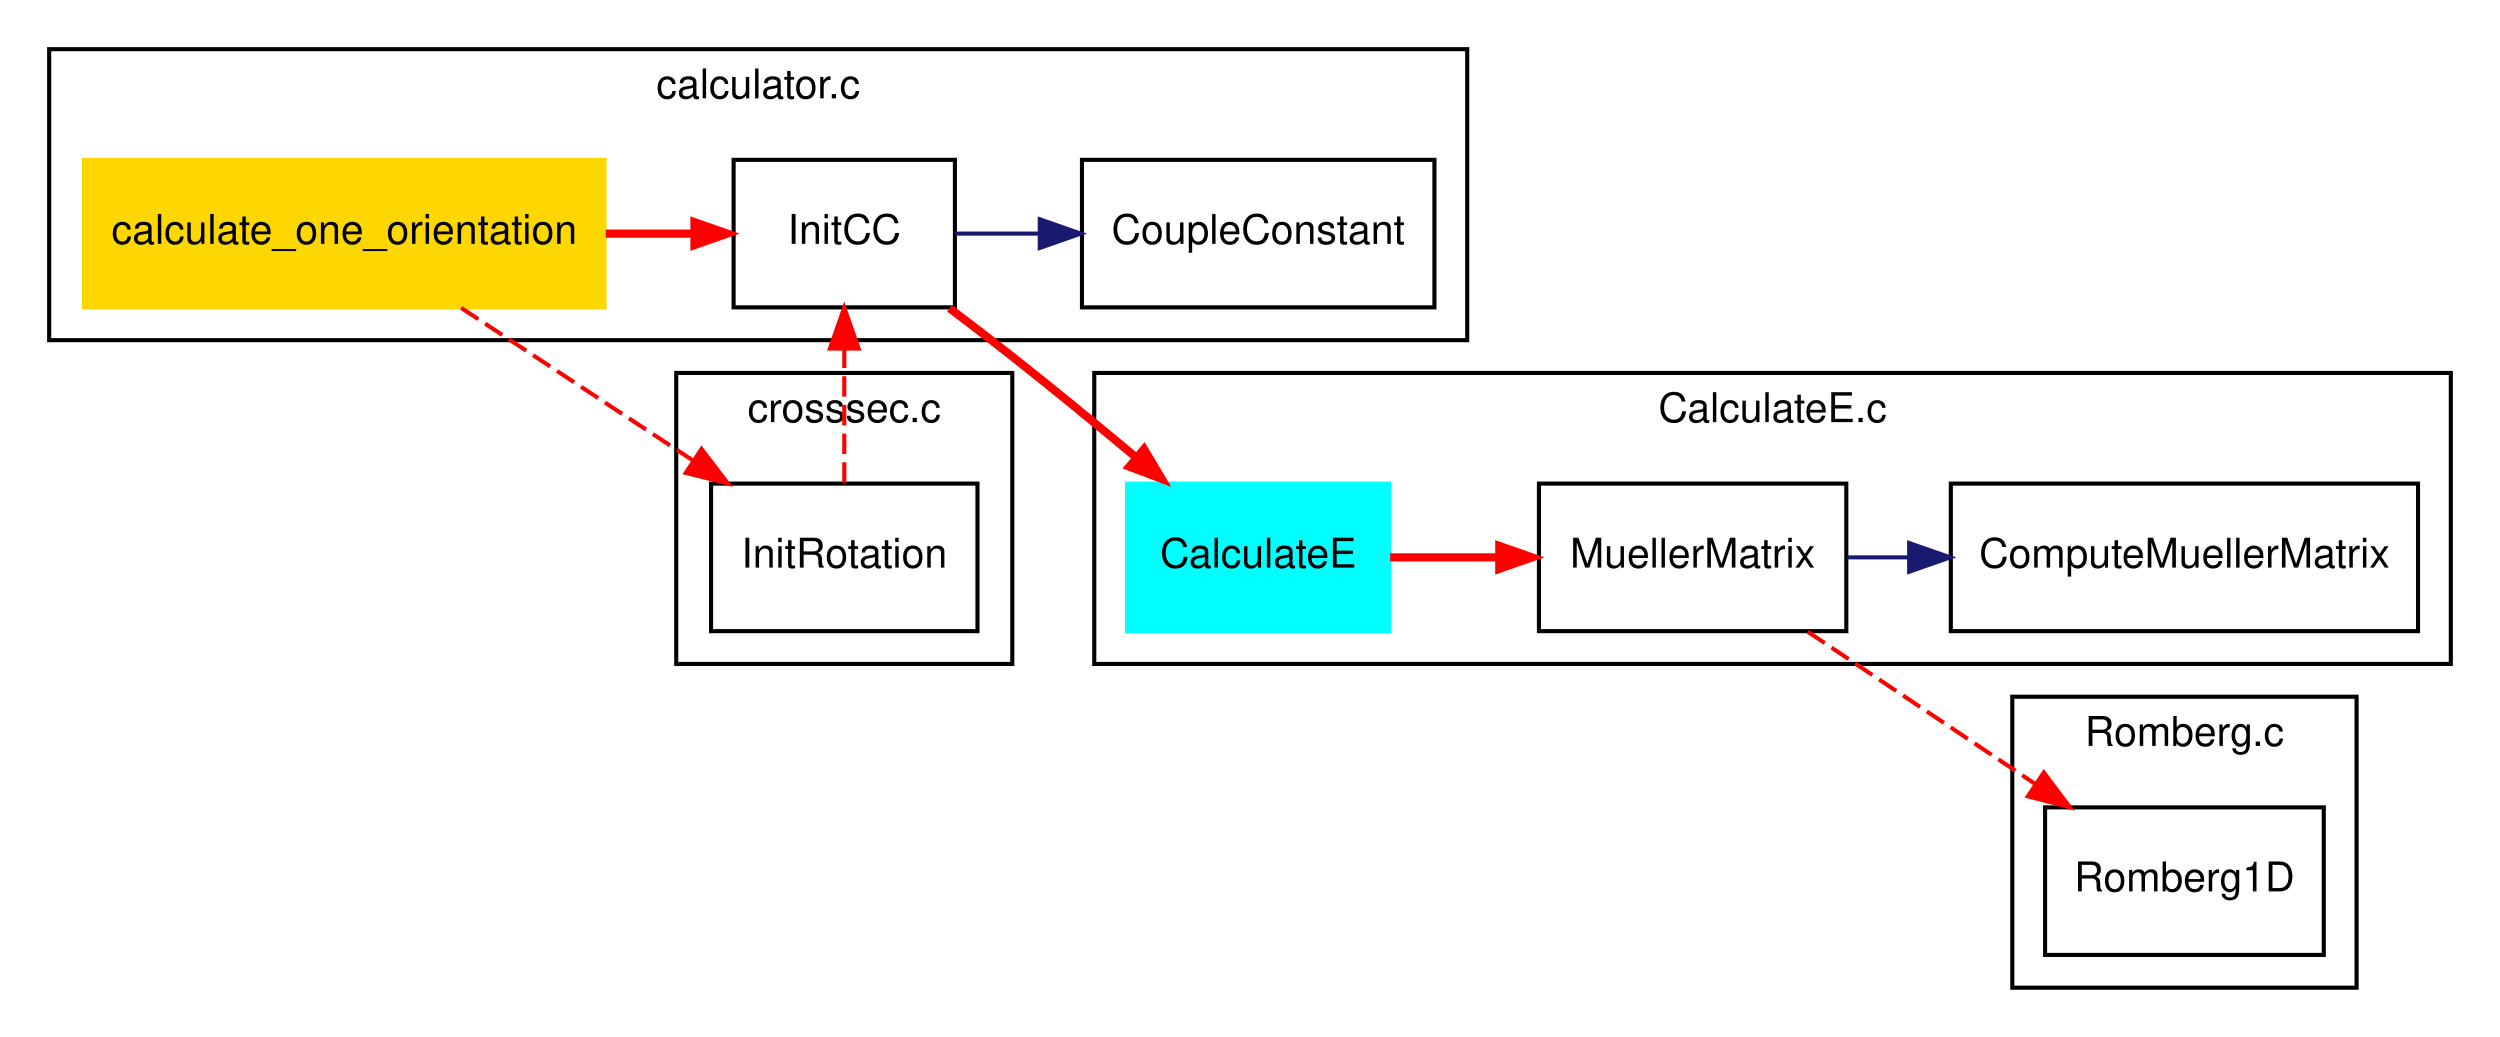
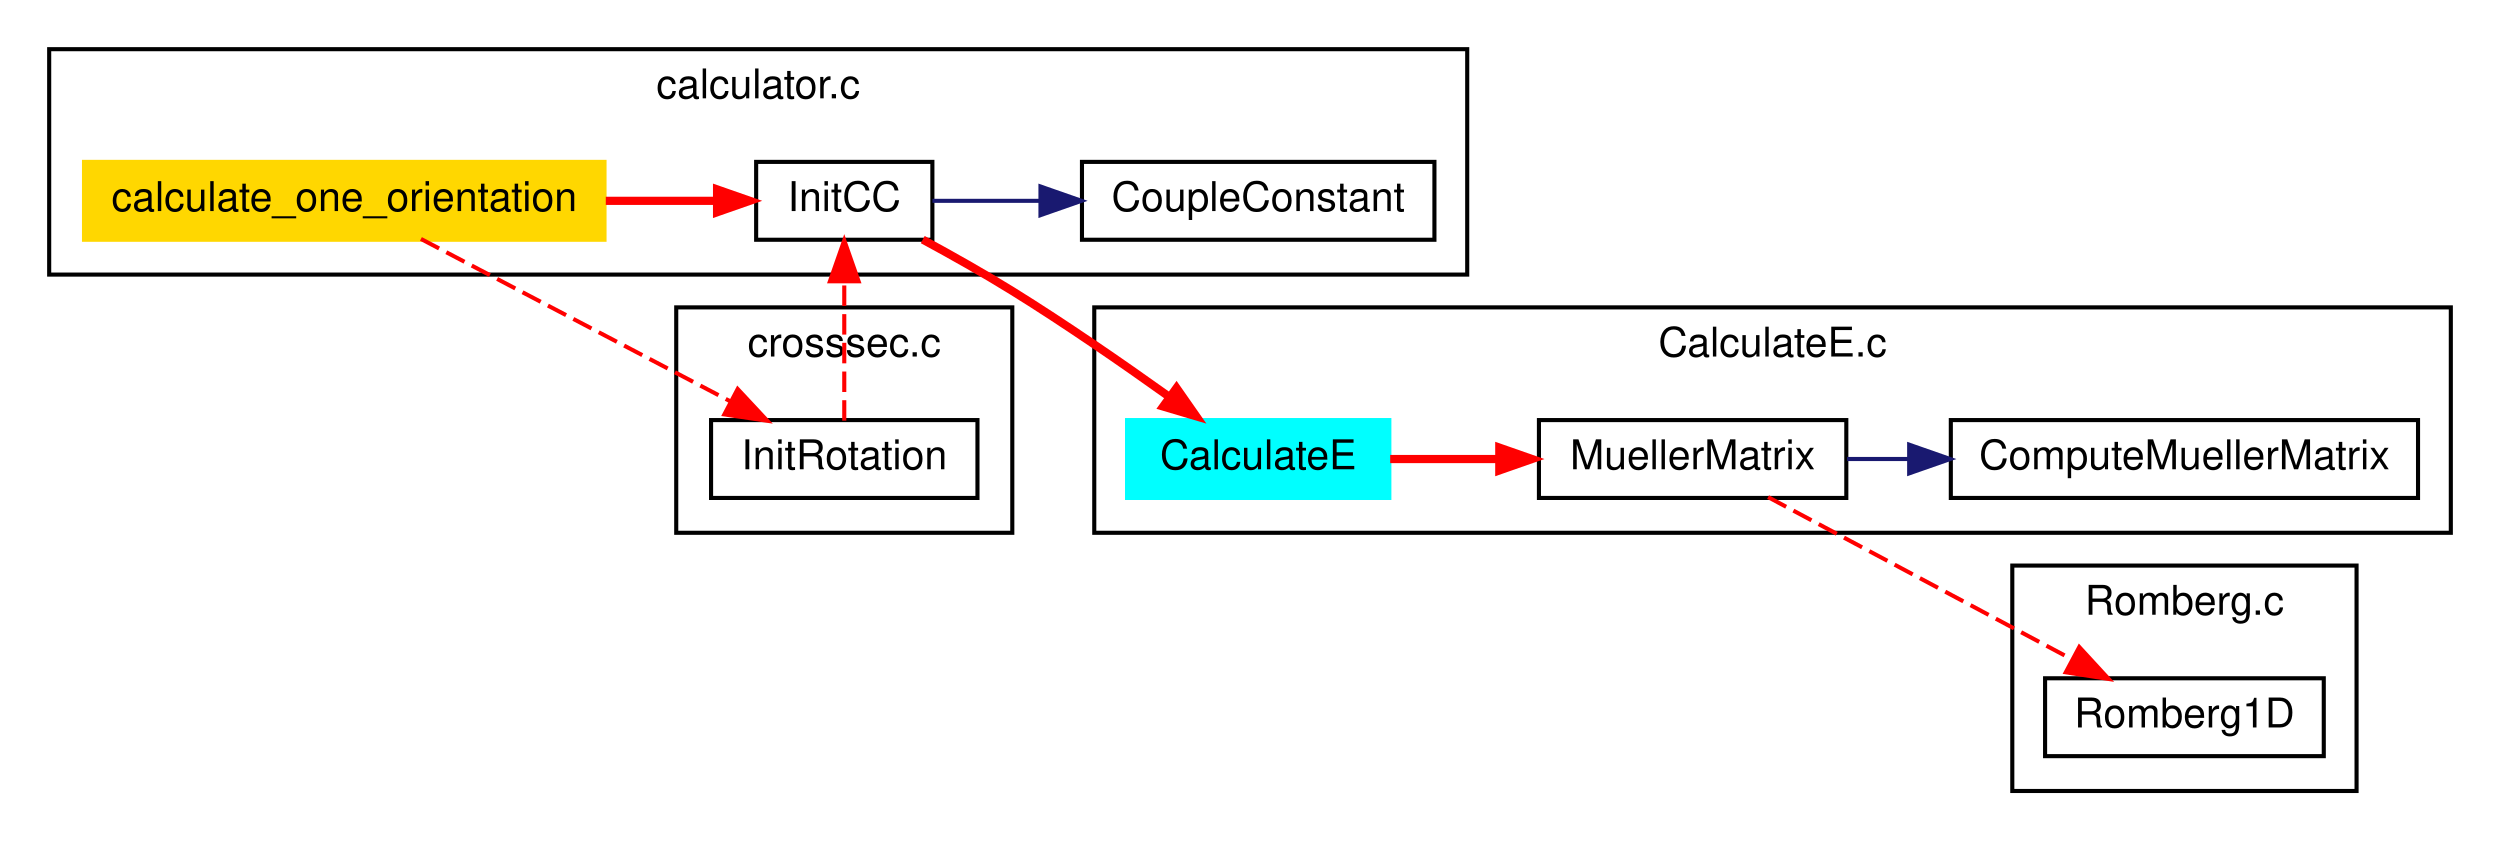
- <svg xmlns="http://www.w3.org/2000/svg" width="610pt" height="253pt" viewBox="0.00 0.00 610.00 253.00">
-   <g id="graph0" class="graph" transform="scale(1 1) rotate(0) translate(4 249)">
-     <polygon fill="white" stroke="white" points="-4,5 -4,-249 607,-249 607,5 -4,5" />
+ <svg xmlns="http://www.w3.org/2000/svg" width="610pt" height="205pt" viewBox="0.00 0.00 610.00 205.00">
+   <g id="graph0" class="graph" transform="scale(1 1) rotate(0) translate(4 201)">
+     <polygon fill="white" stroke="white" points="-4,5 -4,-201 607,-201 607,5 -4,5" />
    <g id="clust3" class="cluster">
-       <polygon fill="none" stroke="black" points="263,-87 263,-158 594,-158 594,-87 263,-87" />
-       <text text-anchor="middle" x="428.5" y="-146" font-family="Helvetica,sans-Serif" font-size="10.00">CalculateE.c</text>
+       <polygon fill="none" stroke="black" points="263,-71 263,-126 594,-126 594,-71 263,-71" />
+       <text text-anchor="middle" x="428.5" y="-114" font-family="Helvetica,sans-Serif" font-size="10.00">CalculateE.c</text>
    </g>
    <g id="clust4" class="cluster">
-       <polygon fill="none" stroke="black" points="487,-8 487,-79 571,-79 571,-8 487,-8" />
-       <text text-anchor="middle" x="529" y="-67" font-family="Helvetica,sans-Serif" font-size="10.00">Romberg.c</text>
+       <polygon fill="none" stroke="black" points="487,-8 487,-63 571,-63 571,-8 487,-8" />
+       <text text-anchor="middle" x="529" y="-51" font-family="Helvetica,sans-Serif" font-size="10.00">Romberg.c</text>
    </g>
    <g id="clust1" class="cluster">
-       <polygon fill="none" stroke="black" points="8,-166 8,-237 354,-237 354,-166 8,-166" />
-       <text text-anchor="middle" x="181" y="-225" font-family="Helvetica,sans-Serif" font-size="10.00">calculator.c</text>
+       <polygon fill="none" stroke="black" points="8,-134 8,-189 354,-189 354,-134 8,-134" />
+       <text text-anchor="middle" x="181" y="-177" font-family="Helvetica,sans-Serif" font-size="10.00">calculator.c</text>
    </g>
    <g id="clust2" class="cluster">
-       <polygon fill="none" stroke="black" points="161,-87 161,-158 243,-158 243,-87 161,-87" />
-       <text text-anchor="middle" x="202" y="-146" font-family="Helvetica,sans-Serif" font-size="10.00">crosssec.c</text>
+       <polygon fill="none" stroke="black" points="161,-71 161,-126 243,-126 243,-71 161,-71" />
+       <text text-anchor="middle" x="202" y="-114" font-family="Helvetica,sans-Serif" font-size="10.00">crosssec.c</text>
    </g>
    <g id="node1" class="node">
-       <polygon fill="gold" stroke="gold" points="143.5,-210 16.5,-210 16.5,-174 143.5,-174 143.5,-210" />
-       <text text-anchor="middle" x="80" y="-189.5" font-family="Helvetica,sans-Serif" font-size="10.00">calculate_one_orientation</text>
+       <polygon fill="gold" stroke="gold" points="143.5,-161.5 16.5,-161.5 16.5,-142.5 143.5,-142.5 143.5,-161.5" />
+       <text text-anchor="middle" x="80" y="-149.5" font-family="Helvetica,sans-Serif" font-size="10.00">calculate_one_orientation</text>
    </g>
    <g id="node2" class="node">
-       <polygon fill="none" stroke="black" points="229,-210 175,-210 175,-174 229,-174 229,-210" />
-       <text text-anchor="middle" x="202" y="-189.5" font-family="Helvetica,sans-Serif" font-size="10.00">InitCC</text>
+       <polygon fill="none" stroke="black" points="223.5,-161.5 180.5,-161.5 180.5,-142.5 223.5,-142.5 223.5,-161.5" />
+       <text text-anchor="middle" x="202" y="-149.5" font-family="Helvetica,sans-Serif" font-size="10.00">InitCC</text>
    </g>
    <g id="edge3" class="edge">
-       <path fill="none" stroke="red" stroke-width="2" d="M143.812,-192C151.031,-192 158.196,-192 164.888,-192" />
-       <polygon fill="red" stroke="red" points="164.953,-195.5 174.953,-192 164.953,-188.5 164.953,-195.5" />
+       <path fill="none" stroke="red" stroke-width="2" d="M143.812,-152C153.038,-152 162.176,-152 170.349,-152" />
+       <polygon fill="red" stroke="red" points="170.465,-155.5 180.465,-152 170.465,-148.5 170.465,-155.5" />
    </g>
    <g id="node4" class="node">
-       <polygon fill="none" stroke="black" points="234.5,-131 169.5,-131 169.5,-95 234.5,-95 234.5,-131" />
-       <text text-anchor="middle" x="202" y="-110.5" font-family="Helvetica,sans-Serif" font-size="10.00">InitRotation</text>
+       <polygon fill="none" stroke="black" points="234.5,-98.5 169.5,-98.5 169.5,-79.5 234.5,-79.5 234.5,-98.5" />
+       <text text-anchor="middle" x="202" y="-86.5" font-family="Helvetica,sans-Serif" font-size="10.00">InitRotation</text>
    </g>
    <g id="edge6" class="edge">
-       <path fill="none" stroke="red" stroke-dasharray="5,2" d="M108.53,-173.876C125.3,-162.836 146.911,-148.609 165.024,-136.684" />
-       <polygon fill="red" stroke="red" points="167.17,-139.462 173.598,-131.04 163.321,-133.615 167.17,-139.462" />
+       <path fill="none" stroke="red" stroke-dasharray="5,2" d="M98.706,-142.704C118.647,-132.235 151.268,-115.109 174.304,-103.016" />
+       <polygon fill="red" stroke="red" points="175.994,-106.081 183.221,-98.334 172.74,-99.883 175.994,-106.081" />
    </g>
    <g id="node3" class="node">
-       <polygon fill="none" stroke="black" points="346,-210 260,-210 260,-174 346,-174 346,-210" />
-       <text text-anchor="middle" x="303" y="-189.5" font-family="Helvetica,sans-Serif" font-size="10.00">CoupleConstant</text>
+       <polygon fill="none" stroke="black" points="346,-161.5 260,-161.5 260,-142.5 346,-142.5 346,-161.5" />
+       <text text-anchor="middle" x="303" y="-149.5" font-family="Helvetica,sans-Serif" font-size="10.00">CoupleConstant</text>
    </g>
    <g id="edge1" class="edge">
-       <path fill="none" stroke="midnightblue" d="M229.011,-192C235.324,-192 242.3,-192 249.361,-192" />
-       <polygon fill="midnightblue" stroke="midnightblue" points="249.701,-195.5 259.701,-192 249.701,-188.5 249.701,-195.5" />
+       <path fill="none" stroke="midnightblue" d="M223.513,-152C231.249,-152 240.444,-152 249.768,-152" />
+       <polygon fill="midnightblue" stroke="midnightblue" points="249.874,-155.5 259.874,-152 249.874,-148.5 249.874,-155.5" />
    </g>
    <g id="node5" class="node">
-       <polygon fill="cyan" stroke="cyan" points="335,-131 271,-131 271,-95 335,-95 335,-131" />
-       <text text-anchor="middle" x="303" y="-110.5" font-family="Helvetica,sans-Serif" font-size="10.00">CalculateE</text>
+       <polygon fill="cyan" stroke="cyan" points="335,-98.5 271,-98.5 271,-79.5 335,-79.5 335,-98.5" />
+       <text text-anchor="middle" x="303" y="-86.5" font-family="Helvetica,sans-Serif" font-size="10.00">CalculateE</text>
    </g>
    <g id="edge4" class="edge">
-       <path fill="none" stroke="red" stroke-width="2" d="M227.685,-173.786C232.784,-169.94 238.094,-165.873 243,-162 252.78,-154.279 263.295,-145.654 272.699,-137.819" />
-       <polygon fill="red" stroke="red" points="275.21,-140.282 280.632,-131.179 270.717,-134.914 275.21,-140.282" />
+       <path fill="none" stroke="red" stroke-width="2" d="M221.15,-142.537C228.08,-138.789 235.995,-134.344 243,-130 255.882,-122.012 269.827,-112.37 280.925,-104.443" />
+       <polygon fill="red" stroke="red" points="283.076,-107.207 289.14,-98.519 278.982,-101.529 283.076,-107.207" />
    </g>
    <g id="edge7" class="edge">
-       <path fill="none" stroke="red" stroke-dasharray="5,2" d="M202,-131.207C202,-142.116 202,-153.025 202,-163.934" />
-       <polygon fill="red" stroke="red" points="198.5,-163.952 202,-173.952 205.5,-163.952 198.5,-163.952" />
+       <path fill="none" stroke="red" stroke-dasharray="5,2" d="M202,-98.352C202,-109.583 202,-120.814 202,-132.046" />
+       <polygon fill="red" stroke="red" points="198.5,-132.36 202,-142.36 205.5,-132.36 198.5,-132.36" />
    </g>
    <g id="node6" class="node">
-       <polygon fill="none" stroke="black" points="446.5,-131 371.5,-131 371.5,-95 446.5,-95 446.5,-131" />
-       <text text-anchor="middle" x="409" y="-110.5" font-family="Helvetica,sans-Serif" font-size="10.00">MuellerMatrix</text>
+       <polygon fill="none" stroke="black" points="446.5,-98.5 371.5,-98.5 371.5,-79.5 446.5,-79.5 446.5,-98.5" />
+       <text text-anchor="middle" x="409" y="-86.5" font-family="Helvetica,sans-Serif" font-size="10.00">MuellerMatrix</text>
    </g>
    <g id="edge5" class="edge">
-       <path fill="none" stroke="red" stroke-width="2" d="M335.203,-113C343.374,-113 352.365,-113 361.157,-113" />
-       <polygon fill="red" stroke="red" points="361.327,-116.5 371.327,-113 361.327,-109.5 361.327,-116.5" />
+       <path fill="none" stroke="red" stroke-width="2" d="M335.203,-89C343.374,-89 352.365,-89 361.157,-89" />
+       <polygon fill="red" stroke="red" points="361.327,-92.5 371.327,-89 361.327,-85.5 361.327,-92.5" />
    </g>
    <g id="node7" class="node">
-       <polygon fill="none" stroke="black" points="586,-131 472,-131 472,-95 586,-95 586,-131" />
-       <text text-anchor="middle" x="529" y="-110.5" font-family="Helvetica,sans-Serif" font-size="10.00">ComputeMuellerMatrix</text>
+       <polygon fill="none" stroke="black" points="586,-98.5 472,-98.5 472,-79.5 586,-79.5 586,-98.5" />
+       <text text-anchor="middle" x="529" y="-86.5" font-family="Helvetica,sans-Serif" font-size="10.00">ComputeMuellerMatrix</text>
    </g>
    <g id="edge2" class="edge">
-       <path fill="none" stroke="midnightblue" d="M446.689,-113C451.554,-113 456.656,-113 461.833,-113" />
-       <polygon fill="midnightblue" stroke="midnightblue" points="461.838,-116.5 471.838,-113 461.838,-109.5 461.838,-116.5" />
+       <path fill="none" stroke="midnightblue" d="M446.689,-89C451.554,-89 456.656,-89 461.833,-89" />
+       <polygon fill="midnightblue" stroke="midnightblue" points="461.838,-92.5 471.838,-89 461.838,-85.5 461.838,-92.5" />
    </g>
    <g id="node8" class="node">
-       <polygon fill="none" stroke="black" points="563,-52 495,-52 495,-16 563,-16 563,-52" />
-       <text text-anchor="middle" x="529" y="-31.5" font-family="Helvetica,sans-Serif" font-size="10.00">Romberg1D</text>
+       <polygon fill="none" stroke="black" points="563,-35.5 495,-35.5 495,-16.5 563,-16.5 563,-35.5" />
+       <text text-anchor="middle" x="529" y="-23.5" font-family="Helvetica,sans-Serif" font-size="10.00">Romberg1D</text>
    </g>
    <g id="edge8" class="edge">
-       <path fill="none" stroke="red" stroke-dasharray="5,2" d="M437.072,-94.876C453.561,-83.836 474.812,-69.609 492.623,-57.684" />
-       <polygon fill="red" stroke="red" points="494.692,-60.511 501.054,-52.04 490.798,-54.695 494.692,-60.511" />
+       <path fill="none" stroke="red" stroke-dasharray="5,2" d="M427.411,-79.704C446.932,-69.282 478.812,-52.261 501.446,-40.177" />
+       <polygon fill="red" stroke="red" points="503.344,-43.131 510.517,-35.334 500.047,-36.956 503.344,-43.131" />
    </g>
  </g>
</svg>
